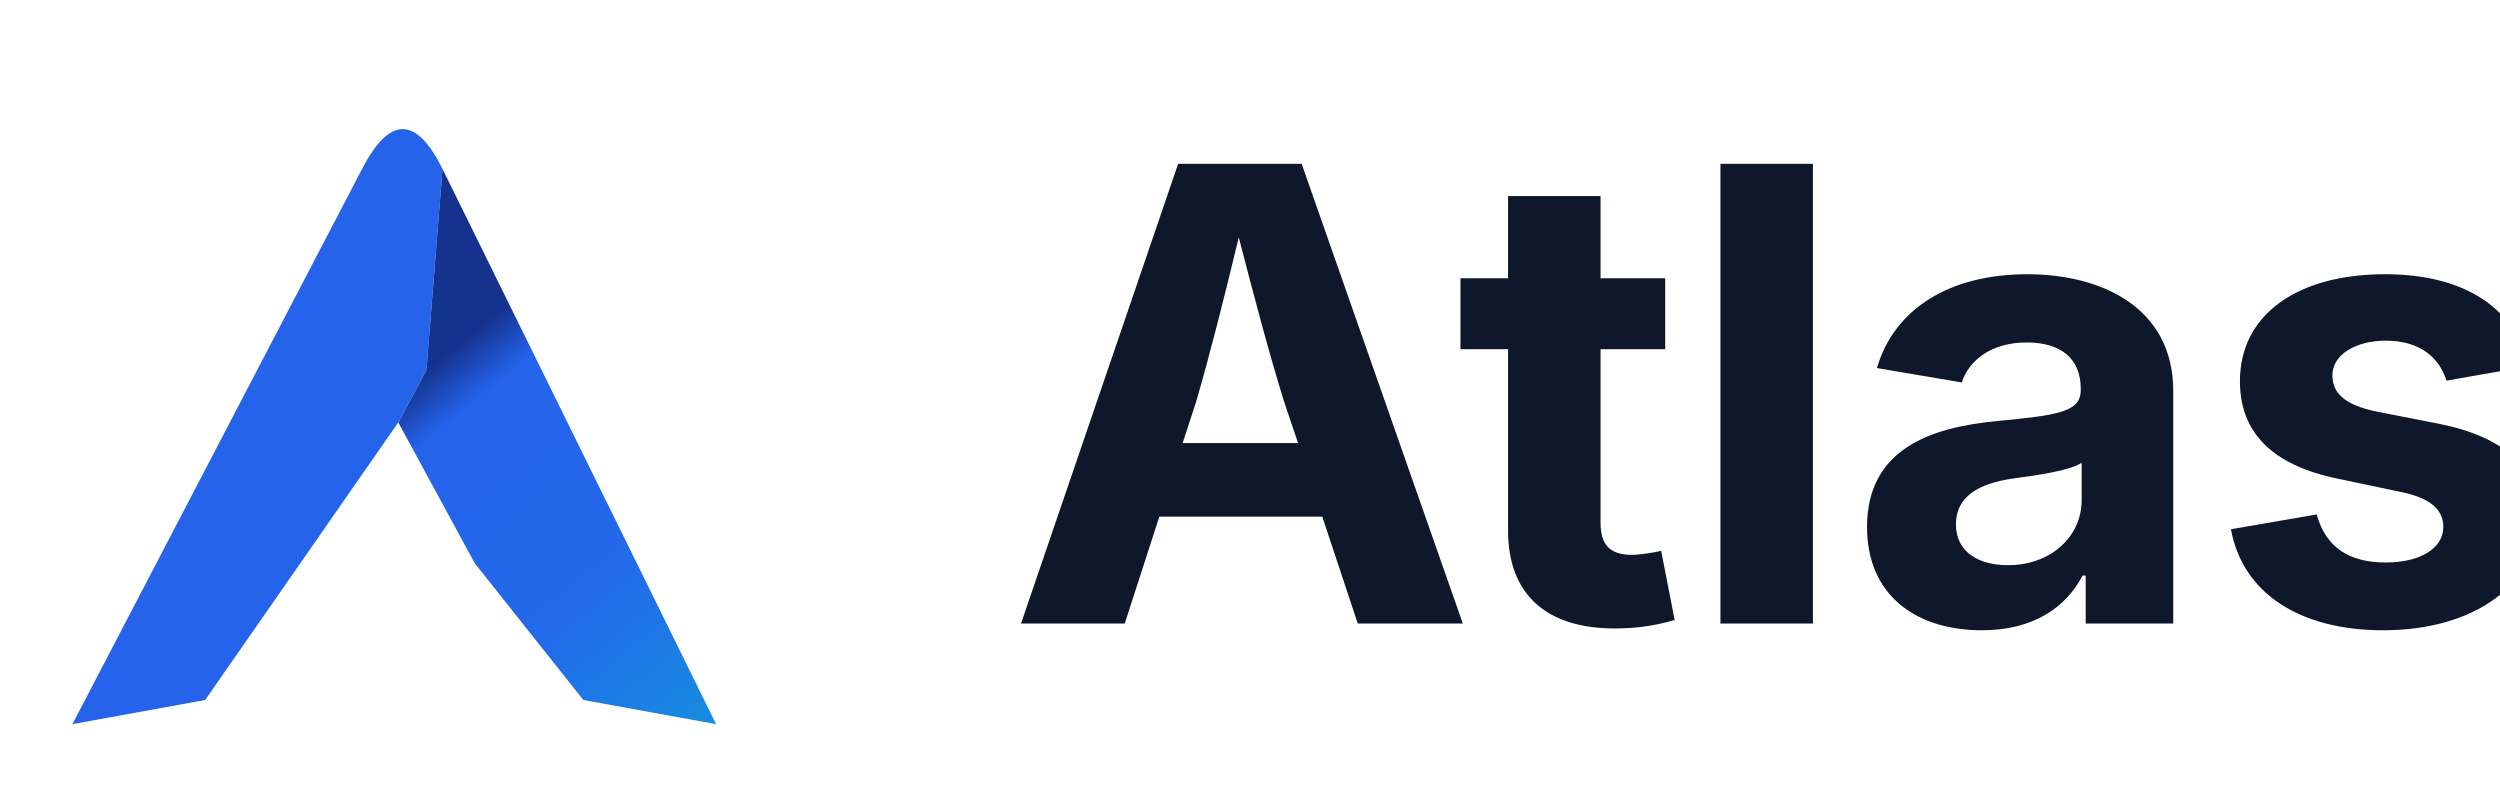
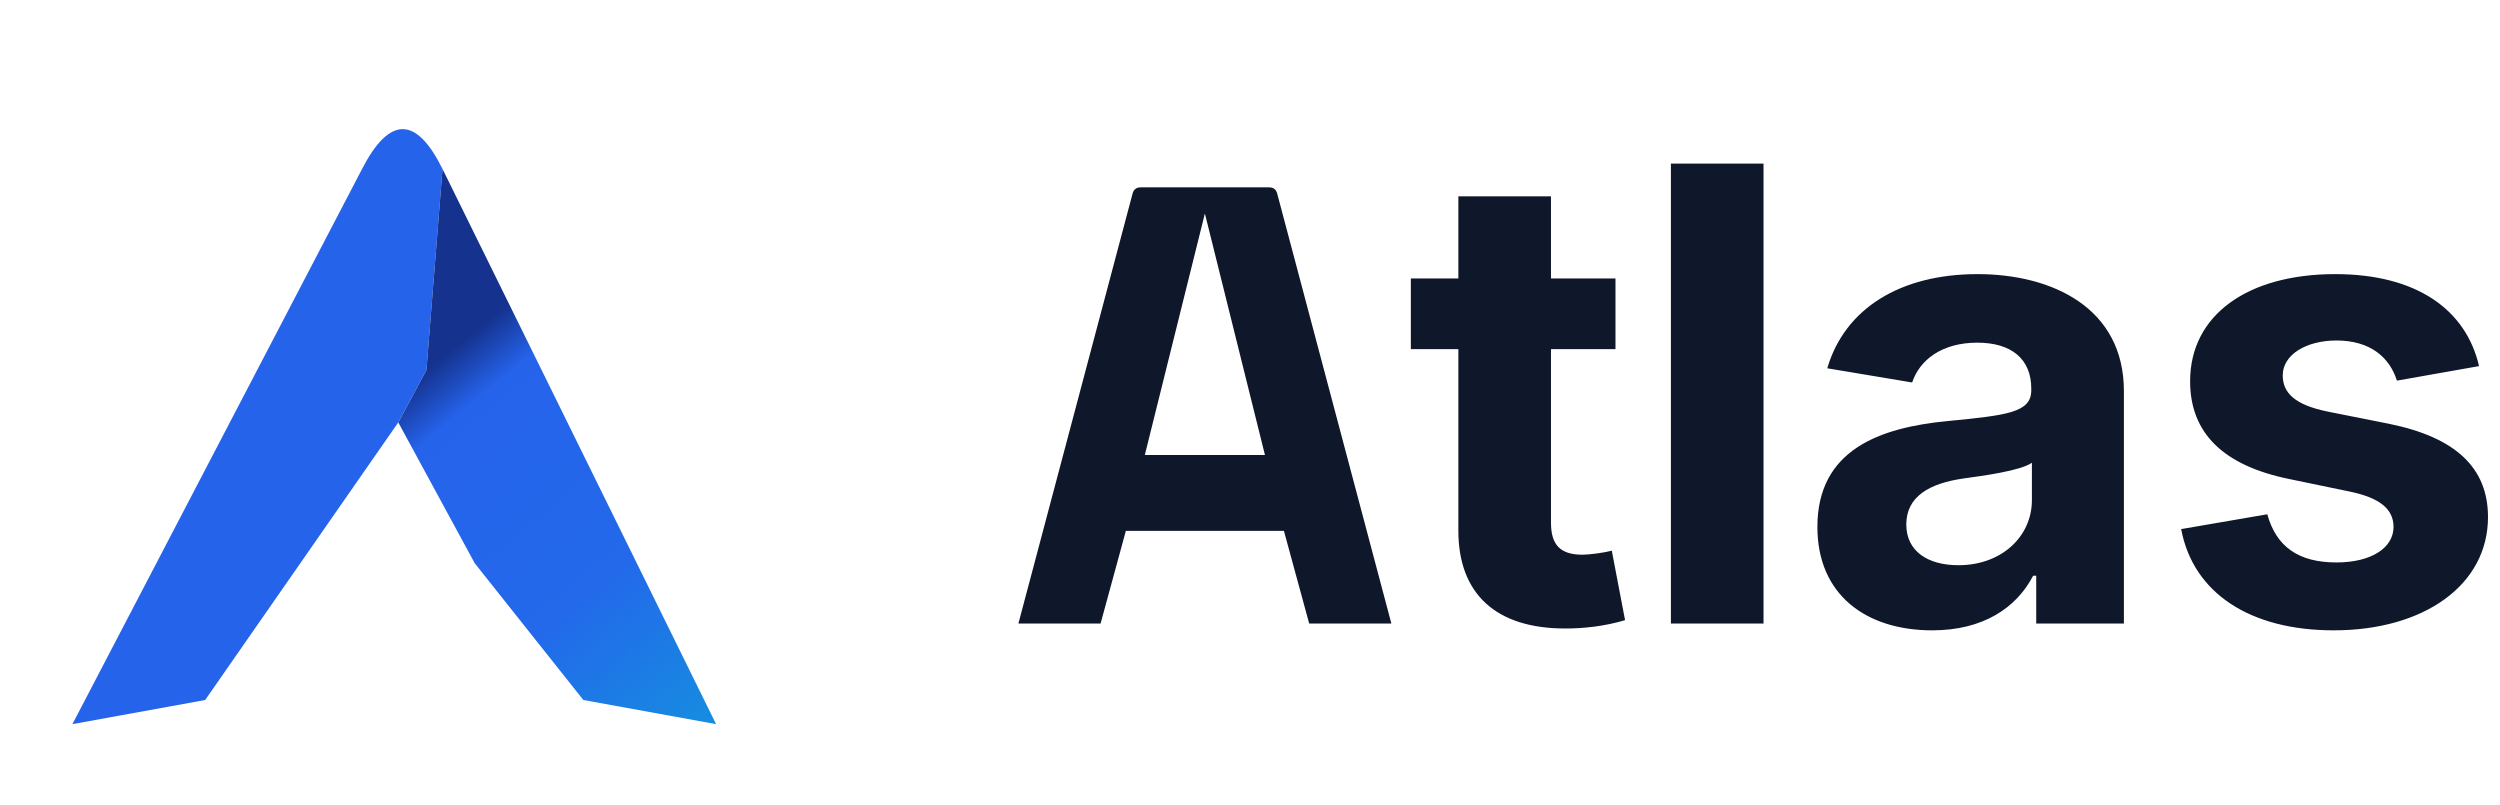
<svg xmlns="http://www.w3.org/2000/svg" viewBox="0 0 87 28">
  <svg x="0" y="0" width="28" height="28" viewBox="0 0 100 100">
    <defs>
      <linearGradient id="atlasGradient" x1="53" y1="46" x2="89" y2="90" gradientUnits="userSpaceOnUse">
        <stop offset="0%" stop-color="#15328E" />
        <stop offset="12%" stop-color="#2563EB" />
        <stop offset="60%" stop-color="#2369EA" />
        <stop offset="100%" stop-color="#168DE0" />
      </linearGradient>
    </defs>
    <path d="M45 21 L9 90 L25.5 87 L49.5 52.5 L53 46 L55 21 Q50.1 11.1 45 21 Z" fill="#2563EB" />
    <path d="M55 21 L89 90 L72.5 87 L59 70 L49.5 52.5 L53 46 Z" fill="url(#atlasGradient)" />
  </svg>
-   <text x="35" y="21.7" font-family="'Space Grotesk','Inter','Segoe UI',sans-serif" font-weight="700" font-size="22" letter-spacing="-0.01em" fill="#0F172A">Atlas</text>
+   <g transform="translate(35,-0.08) scale(0.073333)">
+     <path d="M64 90 L125 90 Q128 90 128.8 92.9 L183 297 L6 297 L60.2 92.9 Q61 90 64 90 Z M94.5 102.4 L123 217 L66 217 Z M57 253 L132 253 L144 297 L45 297 Z" fill="#0F172A" fill-rule="evenodd" />
+     <text x="189.3" y="297" font-family="'Space Grotesk','Inter','Segoe UI',sans-serif" font-weight="700" font-size="300" letter-spacing="-0.01em" fill="#0F172A">tlas</text>
+   </g>
</svg>
